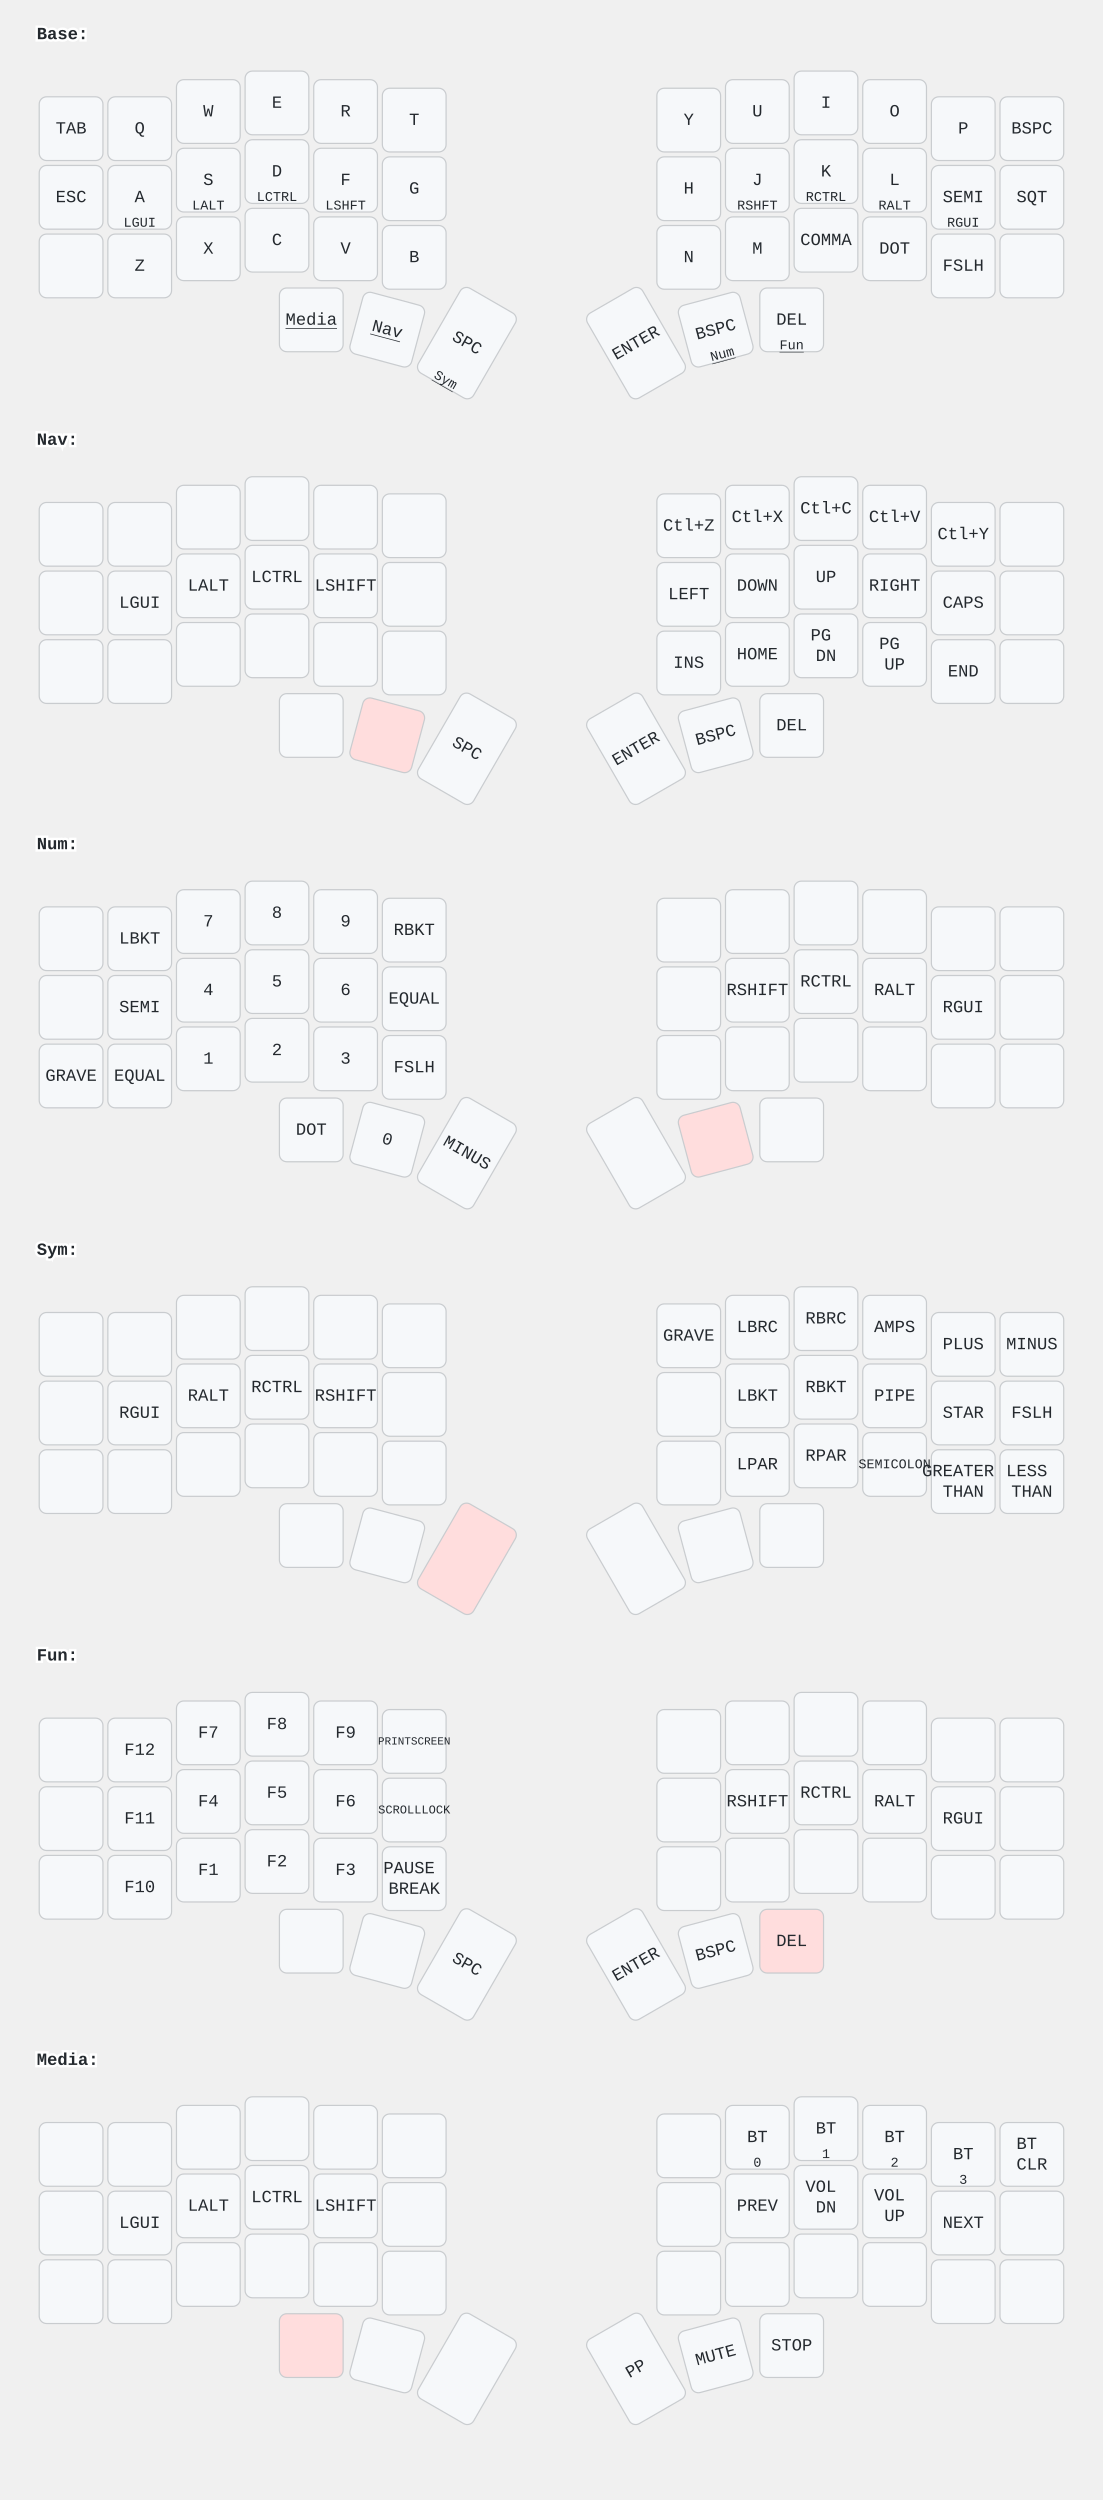
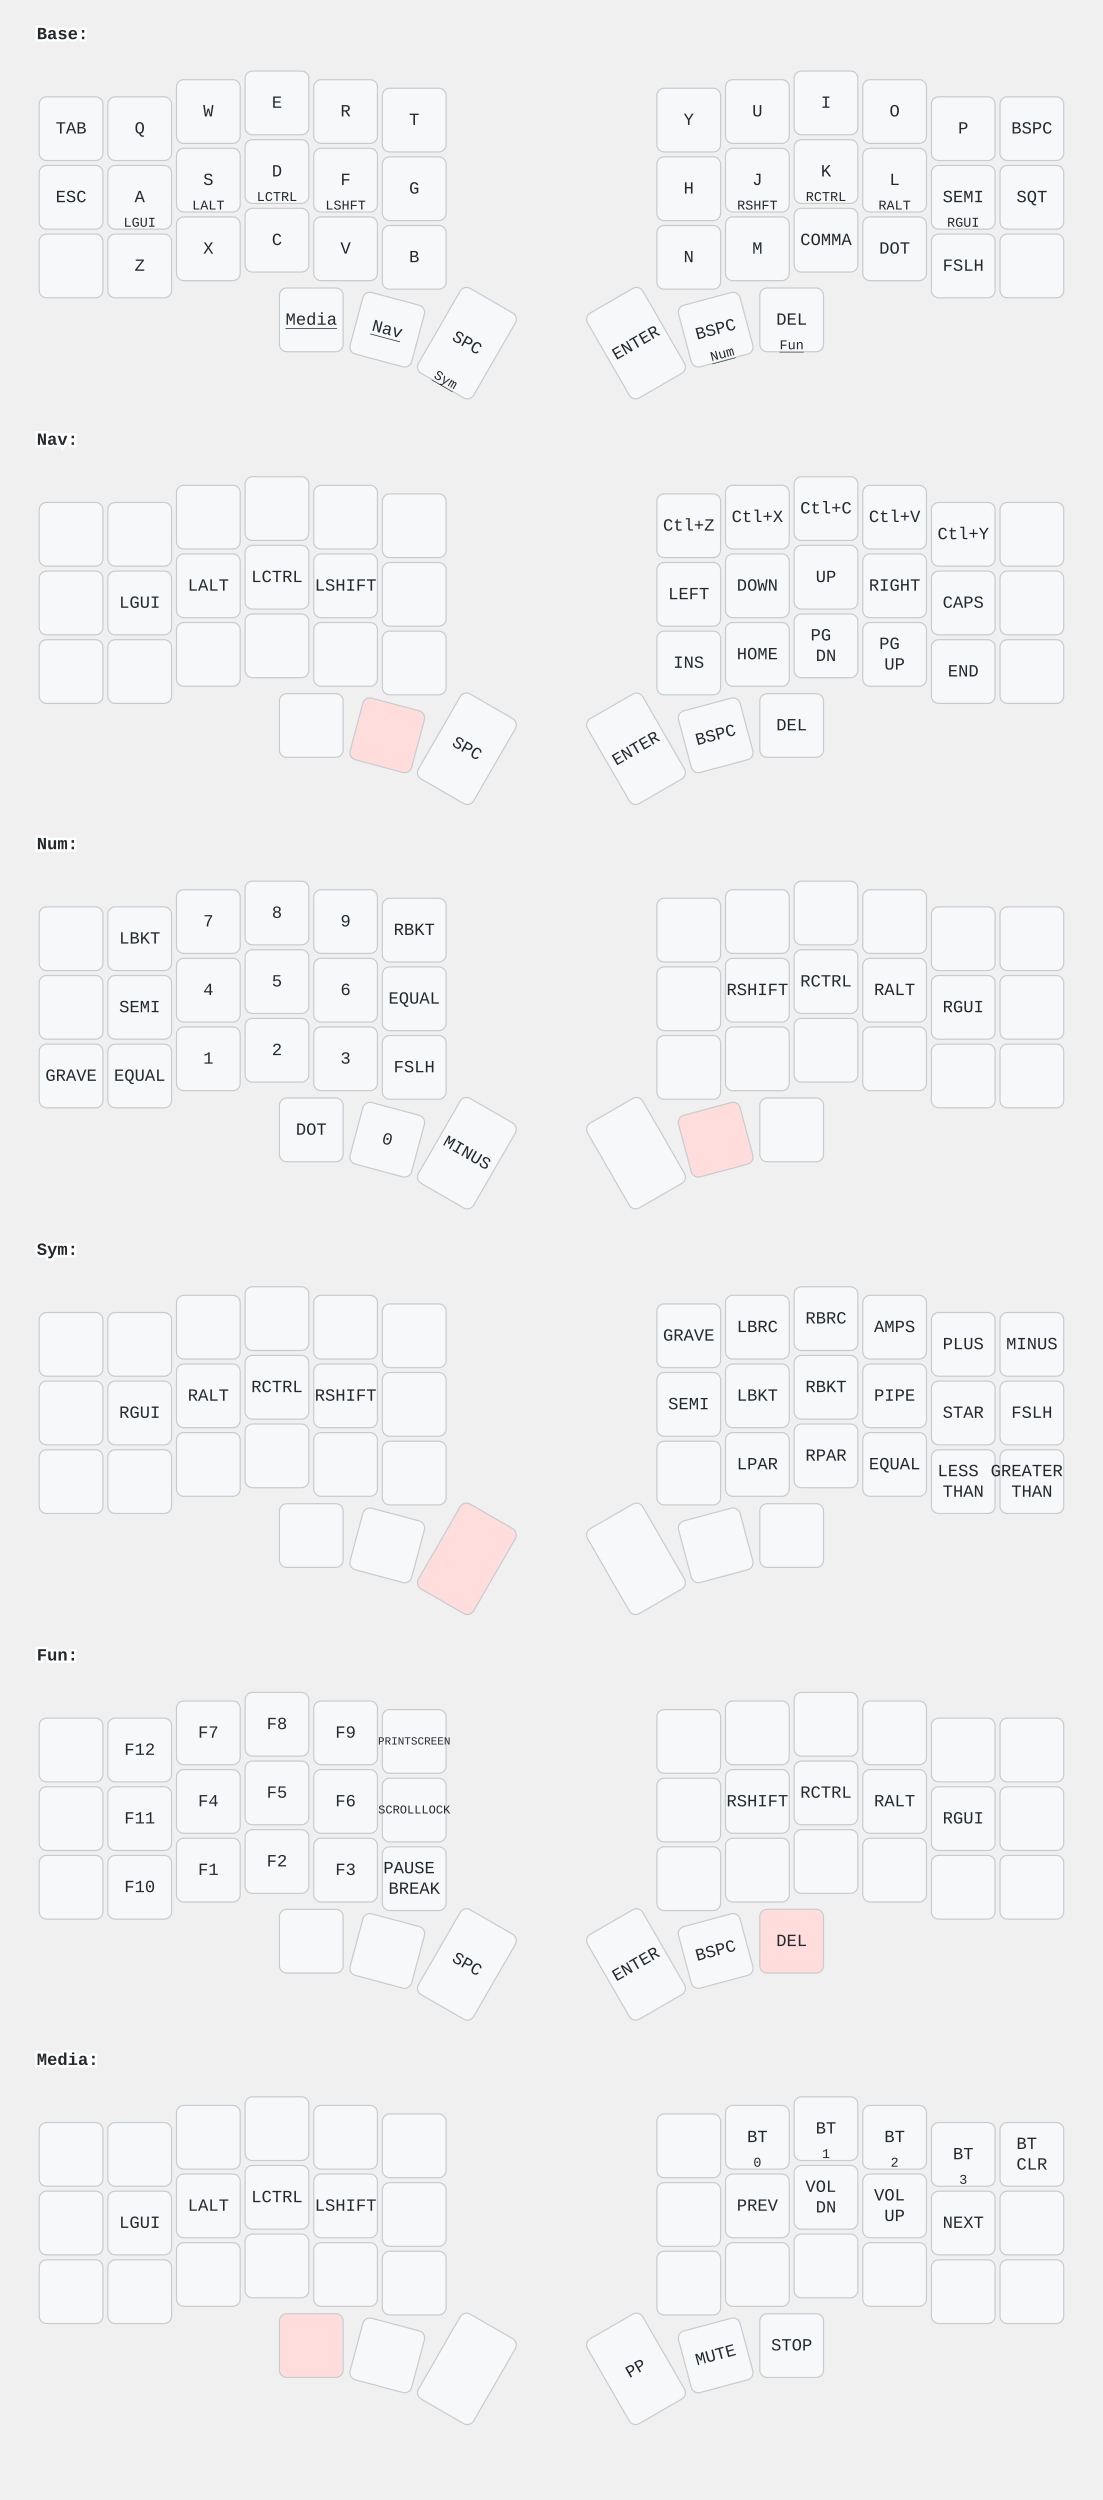
<svg xmlns="http://www.w3.org/2000/svg" width="900" height="2040" viewBox="0 0 900 2040" class="keymap">
  <style>/* inherit to force styles through use tags */
svg path {
    fill: inherit;
}

/* font and background color specifications */
svg.keymap {
    font-family: SFMono-Regular,Consolas,Liberation Mono,Menlo,monospace;
    font-size: 14px;
    font-kerning: normal;
    text-rendering: optimizeLegibility;
    fill: #24292e;
}

/* default key styling */
rect.key {
    fill: #f6f8fa;
}

rect.key, rect.combo {
    stroke: #c9cccf;
    stroke-width: 1;
}

/* default key side styling, only used is draw_key_sides is set */
rect.side {
    filter: brightness(90%);
}

/* color accent for combo boxes */
rect.combo, rect.combo-separate {
    fill: #cdf;
}

/* color accent for held keys */
rect.held, rect.combo.held {
    fill: #fdd;
}

/* color accent for ghost (optional) keys */
rect.ghost, rect.combo.ghost {
    stroke-dasharray: 4, 4;
    stroke-width: 2;
}

text {
    text-anchor: middle;
    dominant-baseline: middle;
}

/* styling for layer labels */
text.label {
    font-weight: bold;
    text-anchor: start;
    stroke: white;
    stroke-width: 4;
    paint-order: stroke;
}

/* styling for optional footer */
text.footer {
    text-anchor: end;
    dominant-baseline: auto;
    stroke: white;
    stroke-width: 4;
    paint-order: stroke;
}

/* styling for combo tap, and key non-tap label text */
text.combo, text.hold, text.shifted, text.left, text.right, text.tl, text.tr, text.bl, text.br {
    font-size: 11px;
}

text.hold, text.bl, text.br {
    text-anchor: middle;
    dominant-baseline: auto;
}

text.shifted, text.tl, text.tr {
    text-anchor: middle;
    dominant-baseline: hanging;
}

text.left, text.tl, text.bl {
    text-anchor: start;
}

text.right, text.tr, text.br {
    text-anchor: end;
}

text.layer-activator {
    text-decoration: underline;
}

/* styling for hold/shifted label text in combo box */
text.combo.hold, text.combo.shifted, text.combo.left, text.combo.right {
    font-size: 8px;
}

/* lighter symbol for transparent keys */
text.trans {
    fill: #7b7e81;
}

/* styling for combo dendrons */
path.combo {
    stroke-width: 1;
    stroke: gray;
    fill: none;
}

/* Start Tabler Icons Cleanup */
/* cannot use height/width with glyphs */
.icon-tabler &gt; path {
    fill: inherit;
    stroke: inherit;
    stroke-width: 2;
}
/* hide tabler's default box */
.icon-tabler &gt; path[stroke="none"][fill="none"] {
    visibility: hidden;
}
/* End Tabler Icons Cleanup */

/* Custom styles can be added here */
</style>
  <g transform="translate(30, 0)" class="layer-Base">
    <text x="0" y="28" class="label" id="Base">Base:</text>
    <g transform="translate(0, 56)">
      <g transform="translate(28, 49)" class="key keypos-0">
        <rect rx="6" ry="6" x="-26" y="-26" width="52" height="52" class="key" />
        <text x="0" y="0" class="key tap">TAB</text>
      </g>
      <g transform="translate(84, 49)" class="key keypos-1">
        <rect rx="6" ry="6" x="-26" y="-26" width="52" height="52" class="key" />
        <text x="0" y="0" class="key tap">Q</text>
      </g>
      <g transform="translate(140, 35)" class="key keypos-2">
        <rect rx="6" ry="6" x="-26" y="-26" width="52" height="52" class="key" />
        <text x="0" y="0" class="key tap">W</text>
      </g>
      <g transform="translate(196, 28)" class="key keypos-3">
        <rect rx="6" ry="6" x="-26" y="-26" width="52" height="52" class="key" />
        <text x="0" y="0" class="key tap">E</text>
      </g>
      <g transform="translate(252, 35)" class="key keypos-4">
        <rect rx="6" ry="6" x="-26" y="-26" width="52" height="52" class="key" />
        <text x="0" y="0" class="key tap">R</text>
      </g>
      <g transform="translate(308, 42)" class="key keypos-5">
        <rect rx="6" ry="6" x="-26" y="-26" width="52" height="52" class="key" />
        <text x="0" y="0" class="key tap">T</text>
      </g>
      <g transform="translate(532, 42)" class="key keypos-6">
        <rect rx="6" ry="6" x="-26" y="-26" width="52" height="52" class="key" />
        <text x="0" y="0" class="key tap">Y</text>
      </g>
      <g transform="translate(588, 35)" class="key keypos-7">
        <rect rx="6" ry="6" x="-26" y="-26" width="52" height="52" class="key" />
        <text x="0" y="0" class="key tap">U</text>
      </g>
      <g transform="translate(644, 28)" class="key keypos-8">
        <rect rx="6" ry="6" x="-26" y="-26" width="52" height="52" class="key" />
        <text x="0" y="0" class="key tap">I</text>
      </g>
      <g transform="translate(700, 35)" class="key keypos-9">
        <rect rx="6" ry="6" x="-26" y="-26" width="52" height="52" class="key" />
        <text x="0" y="0" class="key tap">O</text>
      </g>
      <g transform="translate(756, 49)" class="key keypos-10">
        <rect rx="6" ry="6" x="-26" y="-26" width="52" height="52" class="key" />
        <text x="0" y="0" class="key tap">P</text>
      </g>
      <g transform="translate(812, 49)" class="key keypos-11">
        <rect rx="6" ry="6" x="-26" y="-26" width="52" height="52" class="key" />
        <text x="0" y="0" class="key tap">BSPC</text>
      </g>
      <g transform="translate(28, 105)" class="key keypos-12">
        <rect rx="6" ry="6" x="-26" y="-26" width="52" height="52" class="key" />
        <text x="0" y="0" class="key tap">ESC</text>
      </g>
      <g transform="translate(84, 105)" class="key keypos-13">
        <rect rx="6" ry="6" x="-26" y="-26" width="52" height="52" class="key" />
        <text x="0" y="0" class="key tap">A</text>
        <text x="0" y="24" class="key hold">LGUI</text>
      </g>
      <g transform="translate(140, 91)" class="key keypos-14">
        <rect rx="6" ry="6" x="-26" y="-26" width="52" height="52" class="key" />
        <text x="0" y="0" class="key tap">S</text>
        <text x="0" y="24" class="key hold">LALT</text>
      </g>
      <g transform="translate(196, 84)" class="key keypos-15">
        <rect rx="6" ry="6" x="-26" y="-26" width="52" height="52" class="key" />
        <text x="0" y="0" class="key tap">D</text>
        <text x="0" y="24" class="key hold">LCTRL</text>
      </g>
      <g transform="translate(252, 91)" class="key keypos-16">
        <rect rx="6" ry="6" x="-26" y="-26" width="52" height="52" class="key" />
        <text x="0" y="0" class="key tap">F</text>
        <text x="0" y="24" class="key hold">LSHFT</text>
      </g>
      <g transform="translate(308, 98)" class="key keypos-17">
        <rect rx="6" ry="6" x="-26" y="-26" width="52" height="52" class="key" />
        <text x="0" y="0" class="key tap">G</text>
      </g>
      <g transform="translate(532, 98)" class="key keypos-18">
        <rect rx="6" ry="6" x="-26" y="-26" width="52" height="52" class="key" />
        <text x="0" y="0" class="key tap">H</text>
      </g>
      <g transform="translate(588, 91)" class="key keypos-19">
        <rect rx="6" ry="6" x="-26" y="-26" width="52" height="52" class="key" />
        <text x="0" y="0" class="key tap">J</text>
        <text x="0" y="24" class="key hold">RSHFT</text>
      </g>
      <g transform="translate(644, 84)" class="key keypos-20">
        <rect rx="6" ry="6" x="-26" y="-26" width="52" height="52" class="key" />
        <text x="0" y="0" class="key tap">K</text>
        <text x="0" y="24" class="key hold">RCTRL</text>
      </g>
      <g transform="translate(700, 91)" class="key keypos-21">
        <rect rx="6" ry="6" x="-26" y="-26" width="52" height="52" class="key" />
        <text x="0" y="0" class="key tap">L</text>
        <text x="0" y="24" class="key hold">RALT</text>
      </g>
      <g transform="translate(756, 105)" class="key keypos-22">
        <rect rx="6" ry="6" x="-26" y="-26" width="52" height="52" class="key" />
        <text x="0" y="0" class="key tap">SEMI</text>
        <text x="0" y="24" class="key hold">RGUI</text>
      </g>
      <g transform="translate(812, 105)" class="key keypos-23">
        <rect rx="6" ry="6" x="-26" y="-26" width="52" height="52" class="key" />
        <text x="0" y="0" class="key tap">SQT</text>
      </g>
      <g transform="translate(28, 161)" class="key keypos-24">
        <rect rx="6" ry="6" x="-26" y="-26" width="52" height="52" class="key" />
      </g>
      <g transform="translate(84, 161)" class="key keypos-25">
        <rect rx="6" ry="6" x="-26" y="-26" width="52" height="52" class="key" />
        <text x="0" y="0" class="key tap">Z</text>
      </g>
      <g transform="translate(140, 147)" class="key keypos-26">
        <rect rx="6" ry="6" x="-26" y="-26" width="52" height="52" class="key" />
        <text x="0" y="0" class="key tap">X</text>
      </g>
      <g transform="translate(196, 140)" class="key keypos-27">
        <rect rx="6" ry="6" x="-26" y="-26" width="52" height="52" class="key" />
        <text x="0" y="0" class="key tap">C</text>
      </g>
      <g transform="translate(252, 147)" class="key keypos-28">
        <rect rx="6" ry="6" x="-26" y="-26" width="52" height="52" class="key" />
        <text x="0" y="0" class="key tap">V</text>
      </g>
      <g transform="translate(308, 154)" class="key keypos-29">
        <rect rx="6" ry="6" x="-26" y="-26" width="52" height="52" class="key" />
        <text x="0" y="0" class="key tap">B</text>
      </g>
      <g transform="translate(532, 154)" class="key keypos-30">
        <rect rx="6" ry="6" x="-26" y="-26" width="52" height="52" class="key" />
        <text x="0" y="0" class="key tap">N</text>
      </g>
      <g transform="translate(588, 147)" class="key keypos-31">
        <rect rx="6" ry="6" x="-26" y="-26" width="52" height="52" class="key" />
        <text x="0" y="0" class="key tap">M</text>
      </g>
      <g transform="translate(644, 140)" class="key keypos-32">
        <rect rx="6" ry="6" x="-26" y="-26" width="52" height="52" class="key" />
        <text x="0" y="0" class="key tap">COMMA</text>
      </g>
      <g transform="translate(700, 147)" class="key keypos-33">
        <rect rx="6" ry="6" x="-26" y="-26" width="52" height="52" class="key" />
        <text x="0" y="0" class="key tap">DOT</text>
      </g>
      <g transform="translate(756, 161)" class="key keypos-34">
        <rect rx="6" ry="6" x="-26" y="-26" width="52" height="52" class="key" />
        <text x="0" y="0" class="key tap">FSLH</text>
      </g>
      <g transform="translate(812, 161)" class="key keypos-35">
        <rect rx="6" ry="6" x="-26" y="-26" width="52" height="52" class="key" />
      </g>
      <g transform="translate(224, 205)" class="key keypos-36">
        <rect rx="6" ry="6" x="-26" y="-26" width="52" height="52" class="key" />
        <a href="#Media">
          <text x="0" y="0" class="key tap layer-activator">Media</text>
        </a>
      </g>
      <g transform="translate(286, 213) rotate(15.0)" class="key keypos-37">
        <rect rx="6" ry="6" x="-26" y="-26" width="52" height="52" class="key" />
        <a href="#Nav">
          <text x="0" y="0" class="key tap layer-activator">Nav</text>
        </a>
      </g>
      <g transform="translate(351, 224) rotate(30.0)" class="key keypos-38">
        <rect rx="6" ry="6" x="-26" y="-40" width="52" height="80" class="key" />
        <text x="0" y="0" class="key tap">SPC</text>
        <a href="#Sym">
          <text x="0" y="38" class="key hold layer-activator">Sym</text>
        </a>
      </g>
      <g transform="translate(489, 224) rotate(-30.0)" class="key keypos-39">
        <rect rx="6" ry="6" x="-26" y="-40" width="52" height="80" class="key" />
        <text x="0" y="0" class="key tap">ENTER</text>
      </g>
      <g transform="translate(554, 213) rotate(-15.0)" class="key keypos-40">
        <rect rx="6" ry="6" x="-26" y="-26" width="52" height="52" class="key" />
        <text x="0" y="0" class="key tap">BSPC</text>
        <a href="#Num">
          <text x="0" y="24" class="key hold layer-activator">Num</text>
        </a>
      </g>
      <g transform="translate(616, 205)" class="key keypos-41">
        <rect rx="6" ry="6" x="-26" y="-26" width="52" height="52" class="key" />
        <text x="0" y="0" class="key tap">DEL</text>
        <a href="#Fun">
          <text x="0" y="24" class="key hold layer-activator">Fun</text>
        </a>
      </g>
    </g>
  </g>
  <g transform="translate(30, 331)" class="layer-Nav">
    <text x="0" y="28" class="label" id="Nav">Nav:</text>
    <g transform="translate(0, 56)">
      <g transform="translate(28, 49)" class="key keypos-0">
        <rect rx="6" ry="6" x="-26" y="-26" width="52" height="52" class="key" />
      </g>
      <g transform="translate(84, 49)" class="key keypos-1">
        <rect rx="6" ry="6" x="-26" y="-26" width="52" height="52" class="key" />
      </g>
      <g transform="translate(140, 35)" class="key keypos-2">
        <rect rx="6" ry="6" x="-26" y="-26" width="52" height="52" class="key" />
      </g>
      <g transform="translate(196, 28)" class="key keypos-3">
        <rect rx="6" ry="6" x="-26" y="-26" width="52" height="52" class="key" />
      </g>
      <g transform="translate(252, 35)" class="key keypos-4">
        <rect rx="6" ry="6" x="-26" y="-26" width="52" height="52" class="key" />
      </g>
      <g transform="translate(308, 42)" class="key keypos-5">
        <rect rx="6" ry="6" x="-26" y="-26" width="52" height="52" class="key" />
      </g>
      <g transform="translate(532, 42)" class="key keypos-6">
        <rect rx="6" ry="6" x="-26" y="-26" width="52" height="52" class="key" />
        <text x="0" y="0" class="key tap">Ctl+Z</text>
      </g>
      <g transform="translate(588, 35)" class="key keypos-7">
        <rect rx="6" ry="6" x="-26" y="-26" width="52" height="52" class="key" />
        <text x="0" y="0" class="key tap">Ctl+X</text>
      </g>
      <g transform="translate(644, 28)" class="key keypos-8">
        <rect rx="6" ry="6" x="-26" y="-26" width="52" height="52" class="key" />
        <text x="0" y="0" class="key tap">Ctl+C</text>
      </g>
      <g transform="translate(700, 35)" class="key keypos-9">
        <rect rx="6" ry="6" x="-26" y="-26" width="52" height="52" class="key" />
        <text x="0" y="0" class="key tap">Ctl+V</text>
      </g>
      <g transform="translate(756, 49)" class="key keypos-10">
        <rect rx="6" ry="6" x="-26" y="-26" width="52" height="52" class="key" />
        <text x="0" y="0" class="key tap">Ctl+Y</text>
      </g>
      <g transform="translate(812, 49)" class="key keypos-11">
        <rect rx="6" ry="6" x="-26" y="-26" width="52" height="52" class="key" />
      </g>
      <g transform="translate(28, 105)" class="key keypos-12">
        <rect rx="6" ry="6" x="-26" y="-26" width="52" height="52" class="key" />
      </g>
      <g transform="translate(84, 105)" class="key keypos-13">
        <rect rx="6" ry="6" x="-26" y="-26" width="52" height="52" class="key" />
        <text x="0" y="0" class="key tap">LGUI</text>
      </g>
      <g transform="translate(140, 91)" class="key keypos-14">
        <rect rx="6" ry="6" x="-26" y="-26" width="52" height="52" class="key" />
        <text x="0" y="0" class="key tap">LALT</text>
      </g>
      <g transform="translate(196, 84)" class="key keypos-15">
        <rect rx="6" ry="6" x="-26" y="-26" width="52" height="52" class="key" />
        <text x="0" y="0" class="key tap">LCTRL</text>
      </g>
      <g transform="translate(252, 91)" class="key keypos-16">
        <rect rx="6" ry="6" x="-26" y="-26" width="52" height="52" class="key" />
        <text x="0" y="0" class="key tap">LSHIFT</text>
      </g>
      <g transform="translate(308, 98)" class="key keypos-17">
        <rect rx="6" ry="6" x="-26" y="-26" width="52" height="52" class="key" />
      </g>
      <g transform="translate(532, 98)" class="key keypos-18">
        <rect rx="6" ry="6" x="-26" y="-26" width="52" height="52" class="key" />
        <text x="0" y="0" class="key tap">LEFT</text>
      </g>
      <g transform="translate(588, 91)" class="key keypos-19">
        <rect rx="6" ry="6" x="-26" y="-26" width="52" height="52" class="key" />
        <text x="0" y="0" class="key tap">DOWN</text>
      </g>
      <g transform="translate(644, 84)" class="key keypos-20">
        <rect rx="6" ry="6" x="-26" y="-26" width="52" height="52" class="key" />
        <text x="0" y="0" class="key tap">UP</text>
      </g>
      <g transform="translate(700, 91)" class="key keypos-21">
        <rect rx="6" ry="6" x="-26" y="-26" width="52" height="52" class="key" />
        <text x="0" y="0" class="key tap">RIGHT</text>
      </g>
      <g transform="translate(756, 105)" class="key keypos-22">
        <rect rx="6" ry="6" x="-26" y="-26" width="52" height="52" class="key" />
        <text x="0" y="0" class="key tap">CAPS</text>
      </g>
      <g transform="translate(812, 105)" class="key keypos-23">
        <rect rx="6" ry="6" x="-26" y="-26" width="52" height="52" class="key" />
      </g>
      <g transform="translate(28, 161)" class="key keypos-24">
        <rect rx="6" ry="6" x="-26" y="-26" width="52" height="52" class="key" />
      </g>
      <g transform="translate(84, 161)" class="key keypos-25">
        <rect rx="6" ry="6" x="-26" y="-26" width="52" height="52" class="key" />
      </g>
      <g transform="translate(140, 147)" class="key keypos-26">
        <rect rx="6" ry="6" x="-26" y="-26" width="52" height="52" class="key" />
      </g>
      <g transform="translate(196, 140)" class="key keypos-27">
        <rect rx="6" ry="6" x="-26" y="-26" width="52" height="52" class="key" />
      </g>
      <g transform="translate(252, 147)" class="key keypos-28">
        <rect rx="6" ry="6" x="-26" y="-26" width="52" height="52" class="key" />
      </g>
      <g transform="translate(308, 154)" class="key keypos-29">
        <rect rx="6" ry="6" x="-26" y="-26" width="52" height="52" class="key" />
      </g>
      <g transform="translate(532, 154)" class="key keypos-30">
        <rect rx="6" ry="6" x="-26" y="-26" width="52" height="52" class="key" />
        <text x="0" y="0" class="key tap">INS</text>
      </g>
      <g transform="translate(588, 147)" class="key keypos-31">
        <rect rx="6" ry="6" x="-26" y="-26" width="52" height="52" class="key" />
        <text x="0" y="0" class="key tap">HOME</text>
      </g>
      <g transform="translate(644, 140)" class="key keypos-32">
        <rect rx="6" ry="6" x="-26" y="-26" width="52" height="52" class="key" />
        <text x="0" y="0" class="key tap">
          <tspan x="0" dy="-0.6em">PG</tspan>
          <tspan x="0" dy="1.2em">DN</tspan>
        </text>
      </g>
      <g transform="translate(700, 147)" class="key keypos-33">
        <rect rx="6" ry="6" x="-26" y="-26" width="52" height="52" class="key" />
        <text x="0" y="0" class="key tap">
          <tspan x="0" dy="-0.6em">PG</tspan>
          <tspan x="0" dy="1.2em">UP</tspan>
        </text>
      </g>
      <g transform="translate(756, 161)" class="key keypos-34">
        <rect rx="6" ry="6" x="-26" y="-26" width="52" height="52" class="key" />
        <text x="0" y="0" class="key tap">END</text>
      </g>
      <g transform="translate(812, 161)" class="key keypos-35">
        <rect rx="6" ry="6" x="-26" y="-26" width="52" height="52" class="key" />
      </g>
      <g transform="translate(224, 205)" class="key keypos-36">
        <rect rx="6" ry="6" x="-26" y="-26" width="52" height="52" class="key" />
      </g>
      <g transform="translate(286, 213) rotate(15.0)" class="key held keypos-37">
        <rect rx="6" ry="6" x="-26" y="-26" width="52" height="52" class="key held" />
      </g>
      <g transform="translate(351, 224) rotate(30.0)" class="key keypos-38">
        <rect rx="6" ry="6" x="-26" y="-40" width="52" height="80" class="key" />
        <text x="0" y="0" class="key tap">SPC</text>
      </g>
      <g transform="translate(489, 224) rotate(-30.0)" class="key keypos-39">
        <rect rx="6" ry="6" x="-26" y="-40" width="52" height="80" class="key" />
        <text x="0" y="0" class="key tap">ENTER</text>
      </g>
      <g transform="translate(554, 213) rotate(-15.0)" class="key keypos-40">
        <rect rx="6" ry="6" x="-26" y="-26" width="52" height="52" class="key" />
        <text x="0" y="0" class="key tap">BSPC</text>
      </g>
      <g transform="translate(616, 205)" class="key keypos-41">
        <rect rx="6" ry="6" x="-26" y="-26" width="52" height="52" class="key" />
        <text x="0" y="0" class="key tap">DEL</text>
      </g>
    </g>
  </g>
  <g transform="translate(30, 661)" class="layer-Num">
    <text x="0" y="28" class="label" id="Num">Num:</text>
    <g transform="translate(0, 56)">
      <g transform="translate(28, 49)" class="key keypos-0">
        <rect rx="6" ry="6" x="-26" y="-26" width="52" height="52" class="key" />
      </g>
      <g transform="translate(84, 49)" class="key keypos-1">
        <rect rx="6" ry="6" x="-26" y="-26" width="52" height="52" class="key" />
        <text x="0" y="0" class="key tap">LBKT</text>
      </g>
      <g transform="translate(140, 35)" class="key keypos-2">
        <rect rx="6" ry="6" x="-26" y="-26" width="52" height="52" class="key" />
        <text x="0" y="0" class="key tap">7</text>
      </g>
      <g transform="translate(196, 28)" class="key keypos-3">
        <rect rx="6" ry="6" x="-26" y="-26" width="52" height="52" class="key" />
        <text x="0" y="0" class="key tap">8</text>
      </g>
      <g transform="translate(252, 35)" class="key keypos-4">
        <rect rx="6" ry="6" x="-26" y="-26" width="52" height="52" class="key" />
        <text x="0" y="0" class="key tap">9</text>
      </g>
      <g transform="translate(308, 42)" class="key keypos-5">
        <rect rx="6" ry="6" x="-26" y="-26" width="52" height="52" class="key" />
        <text x="0" y="0" class="key tap">RBKT</text>
      </g>
      <g transform="translate(532, 42)" class="key keypos-6">
        <rect rx="6" ry="6" x="-26" y="-26" width="52" height="52" class="key" />
      </g>
      <g transform="translate(588, 35)" class="key keypos-7">
        <rect rx="6" ry="6" x="-26" y="-26" width="52" height="52" class="key" />
      </g>
      <g transform="translate(644, 28)" class="key keypos-8">
        <rect rx="6" ry="6" x="-26" y="-26" width="52" height="52" class="key" />
      </g>
      <g transform="translate(700, 35)" class="key keypos-9">
        <rect rx="6" ry="6" x="-26" y="-26" width="52" height="52" class="key" />
      </g>
      <g transform="translate(756, 49)" class="key keypos-10">
        <rect rx="6" ry="6" x="-26" y="-26" width="52" height="52" class="key" />
      </g>
      <g transform="translate(812, 49)" class="key keypos-11">
        <rect rx="6" ry="6" x="-26" y="-26" width="52" height="52" class="key" />
      </g>
      <g transform="translate(28, 105)" class="key keypos-12">
        <rect rx="6" ry="6" x="-26" y="-26" width="52" height="52" class="key" />
      </g>
      <g transform="translate(84, 105)" class="key keypos-13">
        <rect rx="6" ry="6" x="-26" y="-26" width="52" height="52" class="key" />
        <text x="0" y="0" class="key tap">SEMI</text>
      </g>
      <g transform="translate(140, 91)" class="key keypos-14">
        <rect rx="6" ry="6" x="-26" y="-26" width="52" height="52" class="key" />
        <text x="0" y="0" class="key tap">4</text>
      </g>
      <g transform="translate(196, 84)" class="key keypos-15">
        <rect rx="6" ry="6" x="-26" y="-26" width="52" height="52" class="key" />
        <text x="0" y="0" class="key tap">5</text>
      </g>
      <g transform="translate(252, 91)" class="key keypos-16">
        <rect rx="6" ry="6" x="-26" y="-26" width="52" height="52" class="key" />
        <text x="0" y="0" class="key tap">6</text>
      </g>
      <g transform="translate(308, 98)" class="key keypos-17">
        <rect rx="6" ry="6" x="-26" y="-26" width="52" height="52" class="key" />
        <text x="0" y="0" class="key tap">EQUAL</text>
      </g>
      <g transform="translate(532, 98)" class="key keypos-18">
        <rect rx="6" ry="6" x="-26" y="-26" width="52" height="52" class="key" />
      </g>
      <g transform="translate(588, 91)" class="key keypos-19">
        <rect rx="6" ry="6" x="-26" y="-26" width="52" height="52" class="key" />
        <text x="0" y="0" class="key tap">RSHIFT</text>
      </g>
      <g transform="translate(644, 84)" class="key keypos-20">
        <rect rx="6" ry="6" x="-26" y="-26" width="52" height="52" class="key" />
        <text x="0" y="0" class="key tap">RCTRL</text>
      </g>
      <g transform="translate(700, 91)" class="key keypos-21">
        <rect rx="6" ry="6" x="-26" y="-26" width="52" height="52" class="key" />
        <text x="0" y="0" class="key tap">RALT</text>
      </g>
      <g transform="translate(756, 105)" class="key keypos-22">
        <rect rx="6" ry="6" x="-26" y="-26" width="52" height="52" class="key" />
        <text x="0" y="0" class="key tap">RGUI</text>
      </g>
      <g transform="translate(812, 105)" class="key keypos-23">
        <rect rx="6" ry="6" x="-26" y="-26" width="52" height="52" class="key" />
      </g>
      <g transform="translate(28, 161)" class="key keypos-24">
        <rect rx="6" ry="6" x="-26" y="-26" width="52" height="52" class="key" />
        <text x="0" y="0" class="key tap">GRAVE</text>
      </g>
      <g transform="translate(84, 161)" class="key keypos-25">
        <rect rx="6" ry="6" x="-26" y="-26" width="52" height="52" class="key" />
        <text x="0" y="0" class="key tap">EQUAL</text>
      </g>
      <g transform="translate(140, 147)" class="key keypos-26">
        <rect rx="6" ry="6" x="-26" y="-26" width="52" height="52" class="key" />
        <text x="0" y="0" class="key tap">1</text>
      </g>
      <g transform="translate(196, 140)" class="key keypos-27">
        <rect rx="6" ry="6" x="-26" y="-26" width="52" height="52" class="key" />
        <text x="0" y="0" class="key tap">2</text>
      </g>
      <g transform="translate(252, 147)" class="key keypos-28">
        <rect rx="6" ry="6" x="-26" y="-26" width="52" height="52" class="key" />
        <text x="0" y="0" class="key tap">3</text>
      </g>
      <g transform="translate(308, 154)" class="key keypos-29">
        <rect rx="6" ry="6" x="-26" y="-26" width="52" height="52" class="key" />
        <text x="0" y="0" class="key tap">FSLH</text>
      </g>
      <g transform="translate(532, 154)" class="key keypos-30">
        <rect rx="6" ry="6" x="-26" y="-26" width="52" height="52" class="key" />
      </g>
      <g transform="translate(588, 147)" class="key keypos-31">
        <rect rx="6" ry="6" x="-26" y="-26" width="52" height="52" class="key" />
      </g>
      <g transform="translate(644, 140)" class="key keypos-32">
        <rect rx="6" ry="6" x="-26" y="-26" width="52" height="52" class="key" />
      </g>
      <g transform="translate(700, 147)" class="key keypos-33">
        <rect rx="6" ry="6" x="-26" y="-26" width="52" height="52" class="key" />
      </g>
      <g transform="translate(756, 161)" class="key keypos-34">
        <rect rx="6" ry="6" x="-26" y="-26" width="52" height="52" class="key" />
      </g>
      <g transform="translate(812, 161)" class="key keypos-35">
        <rect rx="6" ry="6" x="-26" y="-26" width="52" height="52" class="key" />
      </g>
      <g transform="translate(224, 205)" class="key keypos-36">
        <rect rx="6" ry="6" x="-26" y="-26" width="52" height="52" class="key" />
        <text x="0" y="0" class="key tap">DOT</text>
      </g>
      <g transform="translate(286, 213) rotate(15.0)" class="key keypos-37">
        <rect rx="6" ry="6" x="-26" y="-26" width="52" height="52" class="key" />
        <text x="0" y="0" class="key tap">0</text>
      </g>
      <g transform="translate(351, 224) rotate(30.0)" class="key keypos-38">
        <rect rx="6" ry="6" x="-26" y="-40" width="52" height="80" class="key" />
        <text x="0" y="0" class="key tap">MINUS</text>
      </g>
      <g transform="translate(489, 224) rotate(-30.0)" class="key keypos-39">
        <rect rx="6" ry="6" x="-26" y="-40" width="52" height="80" class="key" />
      </g>
      <g transform="translate(554, 213) rotate(-15.0)" class="key held keypos-40">
        <rect rx="6" ry="6" x="-26" y="-26" width="52" height="52" class="key held" />
      </g>
      <g transform="translate(616, 205)" class="key keypos-41">
        <rect rx="6" ry="6" x="-26" y="-26" width="52" height="52" class="key" />
      </g>
    </g>
  </g>
  <g transform="translate(30, 992)" class="layer-Sym">
    <text x="0" y="28" class="label" id="Sym">Sym:</text>
    <g transform="translate(0, 56)">
      <g transform="translate(28, 49)" class="key keypos-0">
        <rect rx="6" ry="6" x="-26" y="-26" width="52" height="52" class="key" />
      </g>
      <g transform="translate(84, 49)" class="key keypos-1">
        <rect rx="6" ry="6" x="-26" y="-26" width="52" height="52" class="key" />
      </g>
      <g transform="translate(140, 35)" class="key keypos-2">
        <rect rx="6" ry="6" x="-26" y="-26" width="52" height="52" class="key" />
      </g>
      <g transform="translate(196, 28)" class="key keypos-3">
        <rect rx="6" ry="6" x="-26" y="-26" width="52" height="52" class="key" />
      </g>
      <g transform="translate(252, 35)" class="key keypos-4">
        <rect rx="6" ry="6" x="-26" y="-26" width="52" height="52" class="key" />
      </g>
      <g transform="translate(308, 42)" class="key keypos-5">
        <rect rx="6" ry="6" x="-26" y="-26" width="52" height="52" class="key" />
      </g>
      <g transform="translate(532, 42)" class="key keypos-6">
        <rect rx="6" ry="6" x="-26" y="-26" width="52" height="52" class="key" />
        <text x="0" y="0" class="key tap">GRAVE</text>
      </g>
      <g transform="translate(588, 35)" class="key keypos-7">
        <rect rx="6" ry="6" x="-26" y="-26" width="52" height="52" class="key" />
        <text x="0" y="0" class="key tap">LBRC</text>
      </g>
      <g transform="translate(644, 28)" class="key keypos-8">
        <rect rx="6" ry="6" x="-26" y="-26" width="52" height="52" class="key" />
        <text x="0" y="0" class="key tap">RBRC</text>
      </g>
      <g transform="translate(700, 35)" class="key keypos-9">
        <rect rx="6" ry="6" x="-26" y="-26" width="52" height="52" class="key" />
        <text x="0" y="0" class="key tap">AMPS</text>
      </g>
      <g transform="translate(756, 49)" class="key keypos-10">
        <rect rx="6" ry="6" x="-26" y="-26" width="52" height="52" class="key" />
        <text x="0" y="0" class="key tap">PLUS</text>
      </g>
      <g transform="translate(812, 49)" class="key keypos-11">
        <rect rx="6" ry="6" x="-26" y="-26" width="52" height="52" class="key" />
        <text x="0" y="0" class="key tap">MINUS</text>
      </g>
      <g transform="translate(28, 105)" class="key keypos-12">
        <rect rx="6" ry="6" x="-26" y="-26" width="52" height="52" class="key" />
      </g>
      <g transform="translate(84, 105)" class="key keypos-13">
        <rect rx="6" ry="6" x="-26" y="-26" width="52" height="52" class="key" />
        <text x="0" y="0" class="key tap">RGUI</text>
      </g>
      <g transform="translate(140, 91)" class="key keypos-14">
        <rect rx="6" ry="6" x="-26" y="-26" width="52" height="52" class="key" />
        <text x="0" y="0" class="key tap">RALT</text>
      </g>
      <g transform="translate(196, 84)" class="key keypos-15">
        <rect rx="6" ry="6" x="-26" y="-26" width="52" height="52" class="key" />
        <text x="0" y="0" class="key tap">RCTRL</text>
      </g>
      <g transform="translate(252, 91)" class="key keypos-16">
        <rect rx="6" ry="6" x="-26" y="-26" width="52" height="52" class="key" />
        <text x="0" y="0" class="key tap">RSHIFT</text>
      </g>
      <g transform="translate(308, 98)" class="key keypos-17">
        <rect rx="6" ry="6" x="-26" y="-26" width="52" height="52" class="key" />
      </g>
      <g transform="translate(532, 98)" class="key keypos-18">
        <rect rx="6" ry="6" x="-26" y="-26" width="52" height="52" class="key" />
+         <text x="0" y="0" class="key tap">SEMI</text>
      </g>
      <g transform="translate(588, 91)" class="key keypos-19">
        <rect rx="6" ry="6" x="-26" y="-26" width="52" height="52" class="key" />
        <text x="0" y="0" class="key tap">LBKT</text>
      </g>
      <g transform="translate(644, 84)" class="key keypos-20">
        <rect rx="6" ry="6" x="-26" y="-26" width="52" height="52" class="key" />
        <text x="0" y="0" class="key tap">RBKT</text>
      </g>
      <g transform="translate(700, 91)" class="key keypos-21">
        <rect rx="6" ry="6" x="-26" y="-26" width="52" height="52" class="key" />
        <text x="0" y="0" class="key tap">PIPE</text>
      </g>
      <g transform="translate(756, 105)" class="key keypos-22">
        <rect rx="6" ry="6" x="-26" y="-26" width="52" height="52" class="key" />
        <text x="0" y="0" class="key tap">STAR</text>
      </g>
      <g transform="translate(812, 105)" class="key keypos-23">
        <rect rx="6" ry="6" x="-26" y="-26" width="52" height="52" class="key" />
        <text x="0" y="0" class="key tap">FSLH</text>
      </g>
      <g transform="translate(28, 161)" class="key keypos-24">
        <rect rx="6" ry="6" x="-26" y="-26" width="52" height="52" class="key" />
      </g>
      <g transform="translate(84, 161)" class="key keypos-25">
        <rect rx="6" ry="6" x="-26" y="-26" width="52" height="52" class="key" />
      </g>
      <g transform="translate(140, 147)" class="key keypos-26">
        <rect rx="6" ry="6" x="-26" y="-26" width="52" height="52" class="key" />
      </g>
      <g transform="translate(196, 140)" class="key keypos-27">
        <rect rx="6" ry="6" x="-26" y="-26" width="52" height="52" class="key" />
      </g>
      <g transform="translate(252, 147)" class="key keypos-28">
        <rect rx="6" ry="6" x="-26" y="-26" width="52" height="52" class="key" />
      </g>
      <g transform="translate(308, 154)" class="key keypos-29">
        <rect rx="6" ry="6" x="-26" y="-26" width="52" height="52" class="key" />
      </g>
      <g transform="translate(532, 154)" class="key keypos-30">
        <rect rx="6" ry="6" x="-26" y="-26" width="52" height="52" class="key" />
      </g>
      <g transform="translate(588, 147)" class="key keypos-31">
        <rect rx="6" ry="6" x="-26" y="-26" width="52" height="52" class="key" />
        <text x="0" y="0" class="key tap">LPAR</text>
      </g>
      <g transform="translate(644, 140)" class="key keypos-32">
        <rect rx="6" ry="6" x="-26" y="-26" width="52" height="52" class="key" />
        <text x="0" y="0" class="key tap">RPAR</text>
      </g>
      <g transform="translate(700, 147)" class="key keypos-33">
        <rect rx="6" ry="6" x="-26" y="-26" width="52" height="52" class="key" />
+         <text x="0" y="0" class="key tap">EQUAL</text>
+       </g>
+       <g transform="translate(756, 161)" class="key keypos-34">
+         <rect rx="6" ry="6" x="-26" y="-26" width="52" height="52" class="key" />
        <text x="0" y="0" class="key tap">
-           <tspan style="font-size: 78%">SEMICOLON</tspan>
+           <tspan x="0" dy="-0.6em">LESS</tspan>
+           <tspan x="0" dy="1.2em">THAN</tspan>
        </text>
      </g>
-       <g transform="translate(756, 161)" class="key keypos-34">
+       <g transform="translate(812, 161)" class="key keypos-35">
        <rect rx="6" ry="6" x="-26" y="-26" width="52" height="52" class="key" />
        <text x="0" y="0" class="key tap">
          <tspan x="0" dy="-0.6em">GREATER</tspan>
-           <tspan x="0" dy="1.2em">THAN</tspan>
-         </text>
-       </g>
-       <g transform="translate(812, 161)" class="key keypos-35">
-         <rect rx="6" ry="6" x="-26" y="-26" width="52" height="52" class="key" />
-         <text x="0" y="0" class="key tap">
-           <tspan x="0" dy="-0.6em">LESS</tspan>
          <tspan x="0" dy="1.2em">THAN</tspan>
        </text>
      </g>
      <g transform="translate(224, 205)" class="key keypos-36">
        <rect rx="6" ry="6" x="-26" y="-26" width="52" height="52" class="key" />
      </g>
      <g transform="translate(286, 213) rotate(15.0)" class="key keypos-37">
        <rect rx="6" ry="6" x="-26" y="-26" width="52" height="52" class="key" />
      </g>
      <g transform="translate(351, 224) rotate(30.0)" class="key held keypos-38">
        <rect rx="6" ry="6" x="-26" y="-40" width="52" height="80" class="key held" />
      </g>
      <g transform="translate(489, 224) rotate(-30.0)" class="key keypos-39">
        <rect rx="6" ry="6" x="-26" y="-40" width="52" height="80" class="key" />
      </g>
      <g transform="translate(554, 213) rotate(-15.0)" class="key keypos-40">
        <rect rx="6" ry="6" x="-26" y="-26" width="52" height="52" class="key" />
      </g>
      <g transform="translate(616, 205)" class="key keypos-41">
        <rect rx="6" ry="6" x="-26" y="-26" width="52" height="52" class="key" />
      </g>
    </g>
  </g>
  <g transform="translate(30, 1323)" class="layer-Fun">
    <text x="0" y="28" class="label" id="Fun">Fun:</text>
    <g transform="translate(0, 56)">
      <g transform="translate(28, 49)" class="key keypos-0">
        <rect rx="6" ry="6" x="-26" y="-26" width="52" height="52" class="key" />
      </g>
      <g transform="translate(84, 49)" class="key keypos-1">
        <rect rx="6" ry="6" x="-26" y="-26" width="52" height="52" class="key" />
        <text x="0" y="0" class="key tap">F12</text>
      </g>
      <g transform="translate(140, 35)" class="key keypos-2">
        <rect rx="6" ry="6" x="-26" y="-26" width="52" height="52" class="key" />
        <text x="0" y="0" class="key tap">F7</text>
      </g>
      <g transform="translate(196, 28)" class="key keypos-3">
        <rect rx="6" ry="6" x="-26" y="-26" width="52" height="52" class="key" />
        <text x="0" y="0" class="key tap">F8</text>
      </g>
      <g transform="translate(252, 35)" class="key keypos-4">
        <rect rx="6" ry="6" x="-26" y="-26" width="52" height="52" class="key" />
        <text x="0" y="0" class="key tap">F9</text>
      </g>
      <g transform="translate(308, 42)" class="key keypos-5">
        <rect rx="6" ry="6" x="-26" y="-26" width="52" height="52" class="key" />
        <text x="0" y="0" class="key tap">
          <tspan style="font-size: 64%">PRINTSCREEN</tspan>
        </text>
      </g>
      <g transform="translate(532, 42)" class="key keypos-6">
        <rect rx="6" ry="6" x="-26" y="-26" width="52" height="52" class="key" />
      </g>
      <g transform="translate(588, 35)" class="key keypos-7">
        <rect rx="6" ry="6" x="-26" y="-26" width="52" height="52" class="key" />
      </g>
      <g transform="translate(644, 28)" class="key keypos-8">
        <rect rx="6" ry="6" x="-26" y="-26" width="52" height="52" class="key" />
      </g>
      <g transform="translate(700, 35)" class="key keypos-9">
        <rect rx="6" ry="6" x="-26" y="-26" width="52" height="52" class="key" />
      </g>
      <g transform="translate(756, 49)" class="key keypos-10">
        <rect rx="6" ry="6" x="-26" y="-26" width="52" height="52" class="key" />
      </g>
      <g transform="translate(812, 49)" class="key keypos-11">
        <rect rx="6" ry="6" x="-26" y="-26" width="52" height="52" class="key" />
      </g>
      <g transform="translate(28, 105)" class="key keypos-12">
        <rect rx="6" ry="6" x="-26" y="-26" width="52" height="52" class="key" />
      </g>
      <g transform="translate(84, 105)" class="key keypos-13">
        <rect rx="6" ry="6" x="-26" y="-26" width="52" height="52" class="key" />
        <text x="0" y="0" class="key tap">F11</text>
      </g>
      <g transform="translate(140, 91)" class="key keypos-14">
        <rect rx="6" ry="6" x="-26" y="-26" width="52" height="52" class="key" />
        <text x="0" y="0" class="key tap">F4</text>
      </g>
      <g transform="translate(196, 84)" class="key keypos-15">
        <rect rx="6" ry="6" x="-26" y="-26" width="52" height="52" class="key" />
        <text x="0" y="0" class="key tap">F5</text>
      </g>
      <g transform="translate(252, 91)" class="key keypos-16">
        <rect rx="6" ry="6" x="-26" y="-26" width="52" height="52" class="key" />
        <text x="0" y="0" class="key tap">F6</text>
      </g>
      <g transform="translate(308, 98)" class="key keypos-17">
        <rect rx="6" ry="6" x="-26" y="-26" width="52" height="52" class="key" />
        <text x="0" y="0" class="key tap">
          <tspan style="font-size: 70%">SCROLLLOCK</tspan>
        </text>
      </g>
      <g transform="translate(532, 98)" class="key keypos-18">
        <rect rx="6" ry="6" x="-26" y="-26" width="52" height="52" class="key" />
      </g>
      <g transform="translate(588, 91)" class="key keypos-19">
        <rect rx="6" ry="6" x="-26" y="-26" width="52" height="52" class="key" />
        <text x="0" y="0" class="key tap">RSHIFT</text>
      </g>
      <g transform="translate(644, 84)" class="key keypos-20">
        <rect rx="6" ry="6" x="-26" y="-26" width="52" height="52" class="key" />
        <text x="0" y="0" class="key tap">RCTRL</text>
      </g>
      <g transform="translate(700, 91)" class="key keypos-21">
        <rect rx="6" ry="6" x="-26" y="-26" width="52" height="52" class="key" />
        <text x="0" y="0" class="key tap">RALT</text>
      </g>
      <g transform="translate(756, 105)" class="key keypos-22">
        <rect rx="6" ry="6" x="-26" y="-26" width="52" height="52" class="key" />
        <text x="0" y="0" class="key tap">RGUI</text>
      </g>
      <g transform="translate(812, 105)" class="key keypos-23">
        <rect rx="6" ry="6" x="-26" y="-26" width="52" height="52" class="key" />
      </g>
      <g transform="translate(28, 161)" class="key keypos-24">
        <rect rx="6" ry="6" x="-26" y="-26" width="52" height="52" class="key" />
      </g>
      <g transform="translate(84, 161)" class="key keypos-25">
        <rect rx="6" ry="6" x="-26" y="-26" width="52" height="52" class="key" />
        <text x="0" y="0" class="key tap">F10</text>
      </g>
      <g transform="translate(140, 147)" class="key keypos-26">
        <rect rx="6" ry="6" x="-26" y="-26" width="52" height="52" class="key" />
        <text x="0" y="0" class="key tap">F1</text>
      </g>
      <g transform="translate(196, 140)" class="key keypos-27">
        <rect rx="6" ry="6" x="-26" y="-26" width="52" height="52" class="key" />
        <text x="0" y="0" class="key tap">F2</text>
      </g>
      <g transform="translate(252, 147)" class="key keypos-28">
        <rect rx="6" ry="6" x="-26" y="-26" width="52" height="52" class="key" />
        <text x="0" y="0" class="key tap">F3</text>
      </g>
      <g transform="translate(308, 154)" class="key keypos-29">
        <rect rx="6" ry="6" x="-26" y="-26" width="52" height="52" class="key" />
        <text x="0" y="0" class="key tap">
          <tspan x="0" dy="-0.6em">PAUSE</tspan>
          <tspan x="0" dy="1.2em">BREAK</tspan>
        </text>
      </g>
      <g transform="translate(532, 154)" class="key keypos-30">
        <rect rx="6" ry="6" x="-26" y="-26" width="52" height="52" class="key" />
      </g>
      <g transform="translate(588, 147)" class="key keypos-31">
        <rect rx="6" ry="6" x="-26" y="-26" width="52" height="52" class="key" />
      </g>
      <g transform="translate(644, 140)" class="key keypos-32">
        <rect rx="6" ry="6" x="-26" y="-26" width="52" height="52" class="key" />
      </g>
      <g transform="translate(700, 147)" class="key keypos-33">
        <rect rx="6" ry="6" x="-26" y="-26" width="52" height="52" class="key" />
      </g>
      <g transform="translate(756, 161)" class="key keypos-34">
        <rect rx="6" ry="6" x="-26" y="-26" width="52" height="52" class="key" />
      </g>
      <g transform="translate(812, 161)" class="key keypos-35">
        <rect rx="6" ry="6" x="-26" y="-26" width="52" height="52" class="key" />
      </g>
      <g transform="translate(224, 205)" class="key keypos-36">
        <rect rx="6" ry="6" x="-26" y="-26" width="52" height="52" class="key" />
      </g>
      <g transform="translate(286, 213) rotate(15.0)" class="key keypos-37">
        <rect rx="6" ry="6" x="-26" y="-26" width="52" height="52" class="key" />
      </g>
      <g transform="translate(351, 224) rotate(30.0)" class="key keypos-38">
        <rect rx="6" ry="6" x="-26" y="-40" width="52" height="80" class="key" />
        <text x="0" y="0" class="key tap">SPC</text>
      </g>
      <g transform="translate(489, 224) rotate(-30.0)" class="key keypos-39">
        <rect rx="6" ry="6" x="-26" y="-40" width="52" height="80" class="key" />
        <text x="0" y="0" class="key tap">ENTER</text>
      </g>
      <g transform="translate(554, 213) rotate(-15.0)" class="key keypos-40">
        <rect rx="6" ry="6" x="-26" y="-26" width="52" height="52" class="key" />
        <text x="0" y="0" class="key tap">BSPC</text>
      </g>
      <g transform="translate(616, 205)" class="key held keypos-41">
        <rect rx="6" ry="6" x="-26" y="-26" width="52" height="52" class="key held" />
        <text x="0" y="0" class="key held tap">DEL</text>
      </g>
    </g>
  </g>
  <g transform="translate(30, 1653)" class="layer-Media">
    <text x="0" y="28" class="label" id="Media">Media:</text>
    <g transform="translate(0, 56)">
      <g transform="translate(28, 49)" class="key keypos-0">
        <rect rx="6" ry="6" x="-26" y="-26" width="52" height="52" class="key" />
      </g>
      <g transform="translate(84, 49)" class="key keypos-1">
        <rect rx="6" ry="6" x="-26" y="-26" width="52" height="52" class="key" />
      </g>
      <g transform="translate(140, 35)" class="key keypos-2">
        <rect rx="6" ry="6" x="-26" y="-26" width="52" height="52" class="key" />
      </g>
      <g transform="translate(196, 28)" class="key keypos-3">
        <rect rx="6" ry="6" x="-26" y="-26" width="52" height="52" class="key" />
      </g>
      <g transform="translate(252, 35)" class="key keypos-4">
        <rect rx="6" ry="6" x="-26" y="-26" width="52" height="52" class="key" />
      </g>
      <g transform="translate(308, 42)" class="key keypos-5">
        <rect rx="6" ry="6" x="-26" y="-26" width="52" height="52" class="key" />
      </g>
      <g transform="translate(532, 42)" class="key keypos-6">
        <rect rx="6" ry="6" x="-26" y="-26" width="52" height="52" class="key" />
      </g>
      <g transform="translate(588, 35)" class="key keypos-7">
        <rect rx="6" ry="6" x="-26" y="-26" width="52" height="52" class="key" />
        <text x="0" y="0" class="key tap">BT</text>
        <text x="0" y="24" class="key hold">0</text>
      </g>
      <g transform="translate(644, 28)" class="key keypos-8">
        <rect rx="6" ry="6" x="-26" y="-26" width="52" height="52" class="key" />
        <text x="0" y="0" class="key tap">BT</text>
        <text x="0" y="24" class="key hold">1</text>
      </g>
      <g transform="translate(700, 35)" class="key keypos-9">
        <rect rx="6" ry="6" x="-26" y="-26" width="52" height="52" class="key" />
        <text x="0" y="0" class="key tap">BT</text>
        <text x="0" y="24" class="key hold">2</text>
      </g>
      <g transform="translate(756, 49)" class="key keypos-10">
        <rect rx="6" ry="6" x="-26" y="-26" width="52" height="52" class="key" />
        <text x="0" y="0" class="key tap">BT</text>
        <text x="0" y="24" class="key hold">3</text>
      </g>
      <g transform="translate(812, 49)" class="key keypos-11">
        <rect rx="6" ry="6" x="-26" y="-26" width="52" height="52" class="key" />
        <text x="0" y="0" class="key tap">
          <tspan x="0" dy="-0.6em">BT</tspan>
          <tspan x="0" dy="1.2em">CLR</tspan>
        </text>
      </g>
      <g transform="translate(28, 105)" class="key keypos-12">
        <rect rx="6" ry="6" x="-26" y="-26" width="52" height="52" class="key" />
      </g>
      <g transform="translate(84, 105)" class="key keypos-13">
        <rect rx="6" ry="6" x="-26" y="-26" width="52" height="52" class="key" />
        <text x="0" y="0" class="key tap">LGUI</text>
      </g>
      <g transform="translate(140, 91)" class="key keypos-14">
        <rect rx="6" ry="6" x="-26" y="-26" width="52" height="52" class="key" />
        <text x="0" y="0" class="key tap">LALT</text>
      </g>
      <g transform="translate(196, 84)" class="key keypos-15">
        <rect rx="6" ry="6" x="-26" y="-26" width="52" height="52" class="key" />
        <text x="0" y="0" class="key tap">LCTRL</text>
      </g>
      <g transform="translate(252, 91)" class="key keypos-16">
        <rect rx="6" ry="6" x="-26" y="-26" width="52" height="52" class="key" />
        <text x="0" y="0" class="key tap">LSHIFT</text>
      </g>
      <g transform="translate(308, 98)" class="key keypos-17">
        <rect rx="6" ry="6" x="-26" y="-26" width="52" height="52" class="key" />
      </g>
      <g transform="translate(532, 98)" class="key keypos-18">
        <rect rx="6" ry="6" x="-26" y="-26" width="52" height="52" class="key" />
      </g>
      <g transform="translate(588, 91)" class="key keypos-19">
        <rect rx="6" ry="6" x="-26" y="-26" width="52" height="52" class="key" />
        <text x="0" y="0" class="key tap">PREV</text>
      </g>
      <g transform="translate(644, 84)" class="key keypos-20">
        <rect rx="6" ry="6" x="-26" y="-26" width="52" height="52" class="key" />
        <text x="0" y="0" class="key tap">
          <tspan x="0" dy="-0.6em">VOL</tspan>
          <tspan x="0" dy="1.2em">DN</tspan>
        </text>
      </g>
      <g transform="translate(700, 91)" class="key keypos-21">
        <rect rx="6" ry="6" x="-26" y="-26" width="52" height="52" class="key" />
        <text x="0" y="0" class="key tap">
          <tspan x="0" dy="-0.6em">VOL</tspan>
          <tspan x="0" dy="1.2em">UP</tspan>
        </text>
      </g>
      <g transform="translate(756, 105)" class="key keypos-22">
        <rect rx="6" ry="6" x="-26" y="-26" width="52" height="52" class="key" />
        <text x="0" y="0" class="key tap">NEXT</text>
      </g>
      <g transform="translate(812, 105)" class="key keypos-23">
        <rect rx="6" ry="6" x="-26" y="-26" width="52" height="52" class="key" />
      </g>
      <g transform="translate(28, 161)" class="key keypos-24">
        <rect rx="6" ry="6" x="-26" y="-26" width="52" height="52" class="key" />
      </g>
      <g transform="translate(84, 161)" class="key keypos-25">
        <rect rx="6" ry="6" x="-26" y="-26" width="52" height="52" class="key" />
      </g>
      <g transform="translate(140, 147)" class="key keypos-26">
        <rect rx="6" ry="6" x="-26" y="-26" width="52" height="52" class="key" />
      </g>
      <g transform="translate(196, 140)" class="key keypos-27">
        <rect rx="6" ry="6" x="-26" y="-26" width="52" height="52" class="key" />
      </g>
      <g transform="translate(252, 147)" class="key keypos-28">
        <rect rx="6" ry="6" x="-26" y="-26" width="52" height="52" class="key" />
      </g>
      <g transform="translate(308, 154)" class="key keypos-29">
        <rect rx="6" ry="6" x="-26" y="-26" width="52" height="52" class="key" />
      </g>
      <g transform="translate(532, 154)" class="key keypos-30">
        <rect rx="6" ry="6" x="-26" y="-26" width="52" height="52" class="key" />
      </g>
      <g transform="translate(588, 147)" class="key keypos-31">
        <rect rx="6" ry="6" x="-26" y="-26" width="52" height="52" class="key" />
      </g>
      <g transform="translate(644, 140)" class="key keypos-32">
        <rect rx="6" ry="6" x="-26" y="-26" width="52" height="52" class="key" />
      </g>
      <g transform="translate(700, 147)" class="key keypos-33">
        <rect rx="6" ry="6" x="-26" y="-26" width="52" height="52" class="key" />
      </g>
      <g transform="translate(756, 161)" class="key keypos-34">
        <rect rx="6" ry="6" x="-26" y="-26" width="52" height="52" class="key" />
      </g>
      <g transform="translate(812, 161)" class="key keypos-35">
        <rect rx="6" ry="6" x="-26" y="-26" width="52" height="52" class="key" />
      </g>
      <g transform="translate(224, 205)" class="key held keypos-36">
        <rect rx="6" ry="6" x="-26" y="-26" width="52" height="52" class="key held" />
      </g>
      <g transform="translate(286, 213) rotate(15.0)" class="key keypos-37">
        <rect rx="6" ry="6" x="-26" y="-26" width="52" height="52" class="key" />
      </g>
      <g transform="translate(351, 224) rotate(30.0)" class="key keypos-38">
        <rect rx="6" ry="6" x="-26" y="-40" width="52" height="80" class="key" />
      </g>
      <g transform="translate(489, 224) rotate(-30.0)" class="key keypos-39">
        <rect rx="6" ry="6" x="-26" y="-40" width="52" height="80" class="key" />
        <text x="0" y="0" class="key tap">PP</text>
      </g>
      <g transform="translate(554, 213) rotate(-15.0)" class="key keypos-40">
        <rect rx="6" ry="6" x="-26" y="-26" width="52" height="52" class="key" />
        <text x="0" y="0" class="key tap">MUTE</text>
      </g>
      <g transform="translate(616, 205)" class="key keypos-41">
        <rect rx="6" ry="6" x="-26" y="-26" width="52" height="52" class="key" />
        <text x="0" y="0" class="key tap">STOP</text>
      </g>
    </g>
  </g>
</svg>
